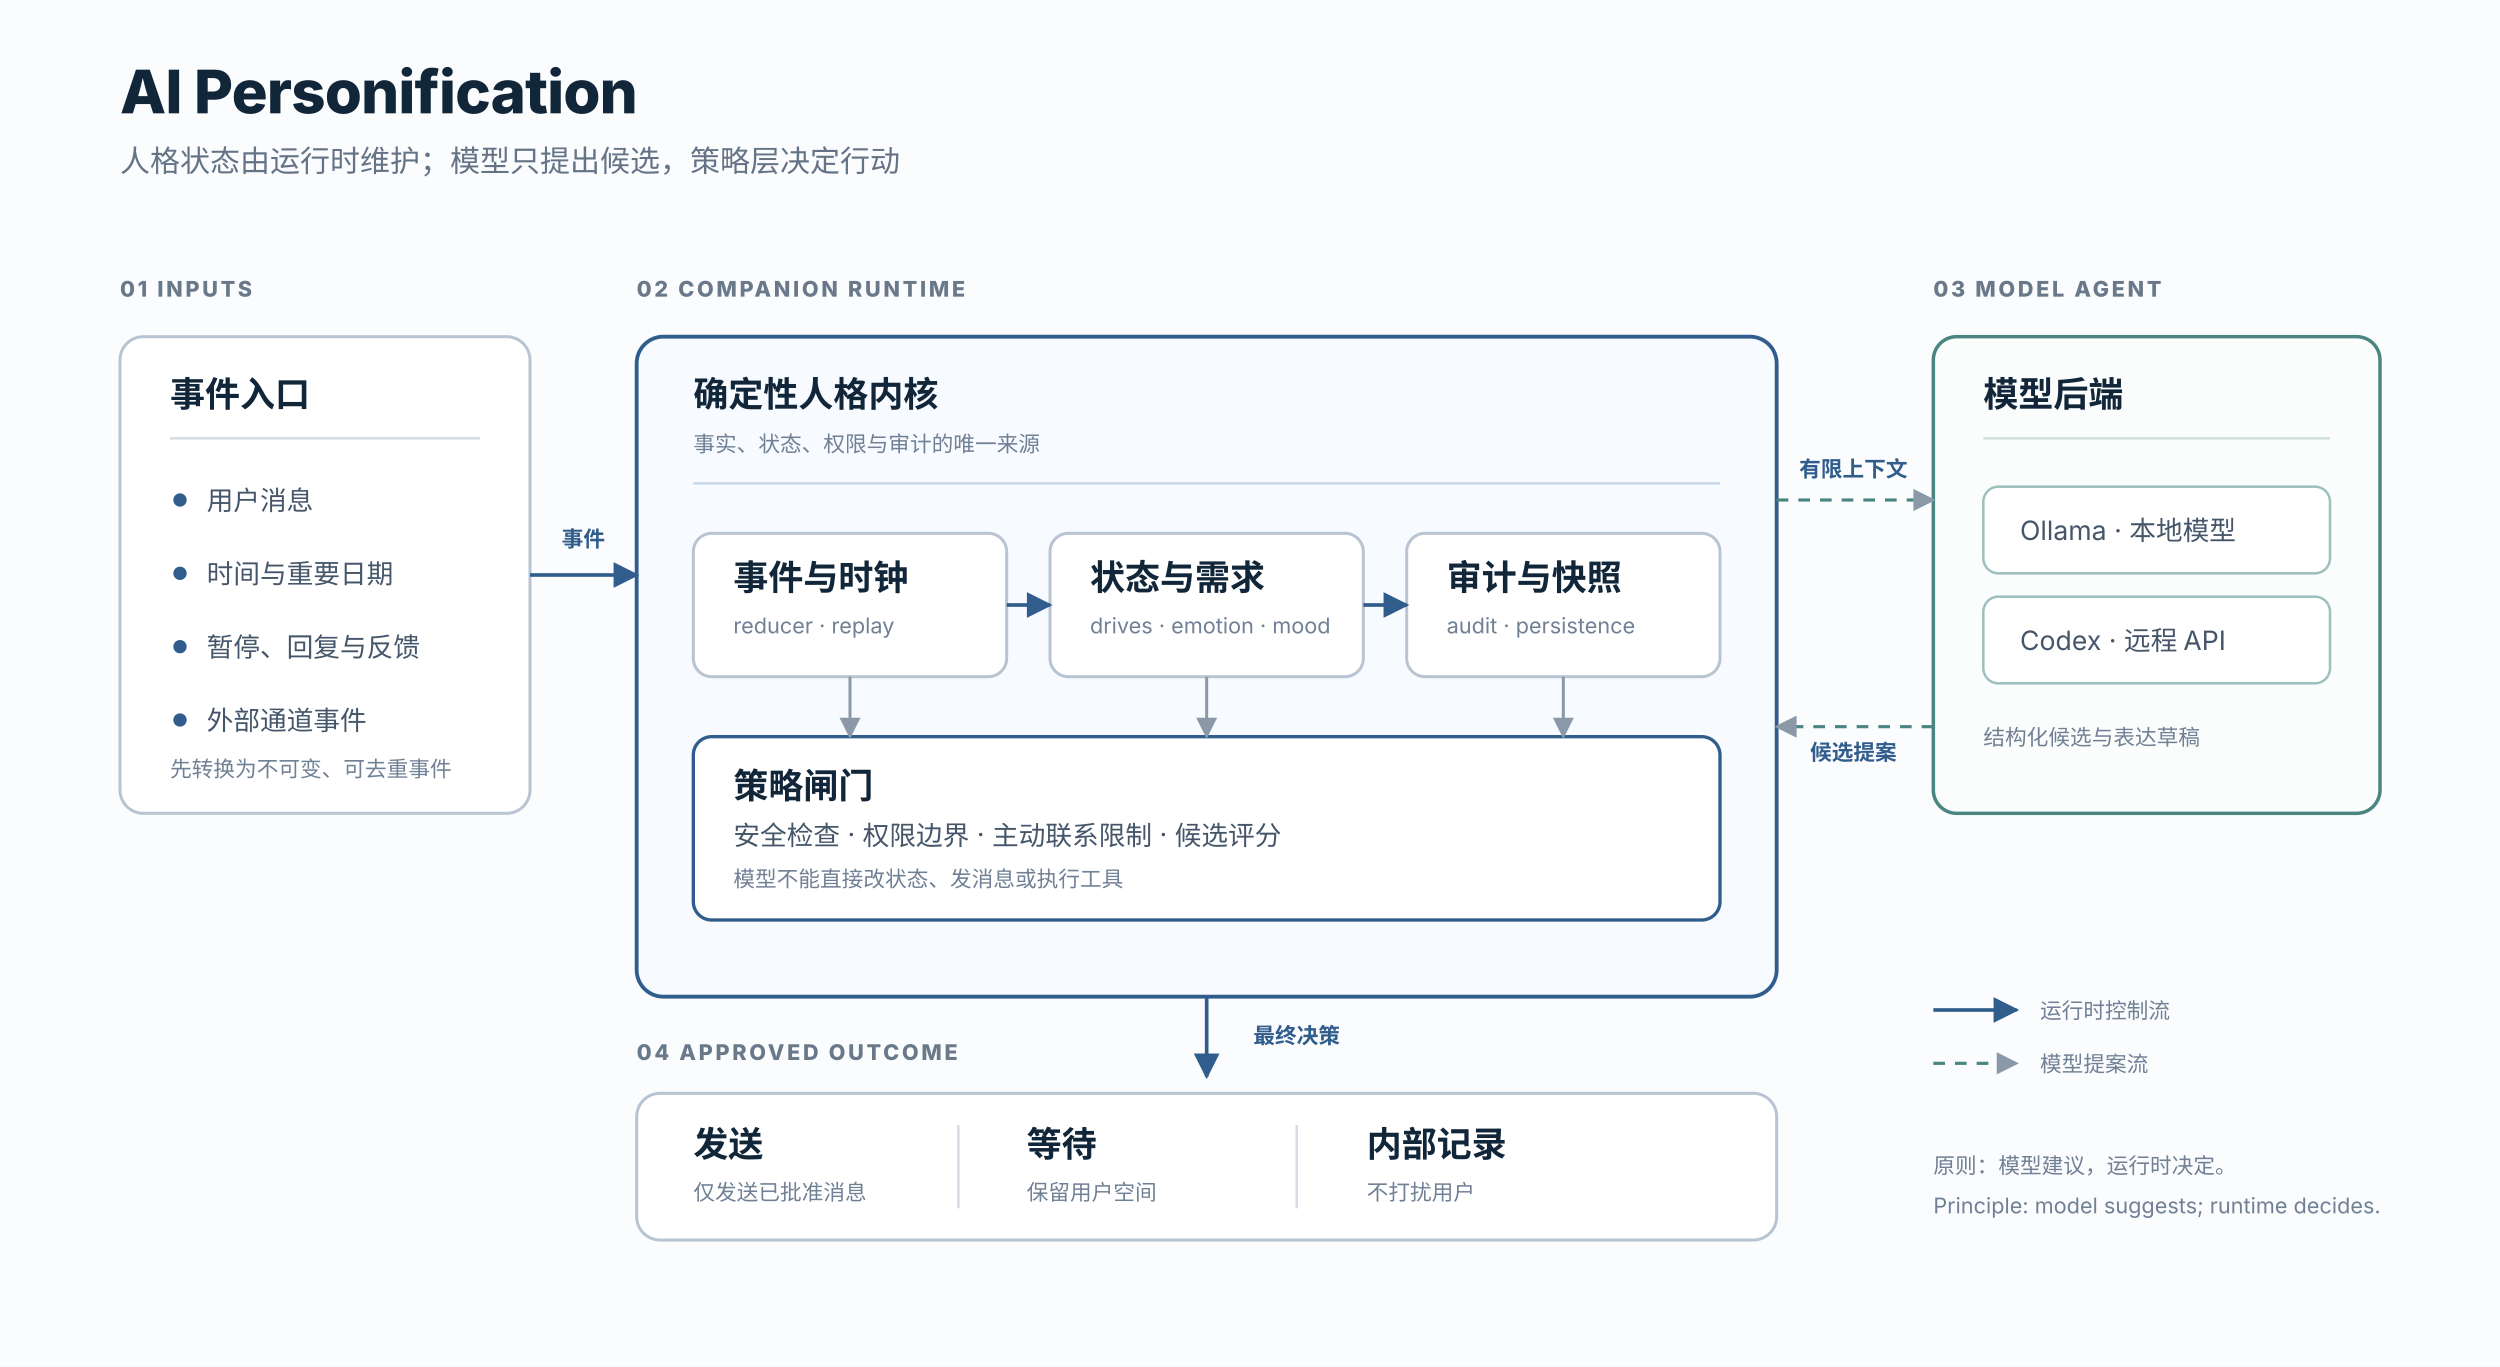
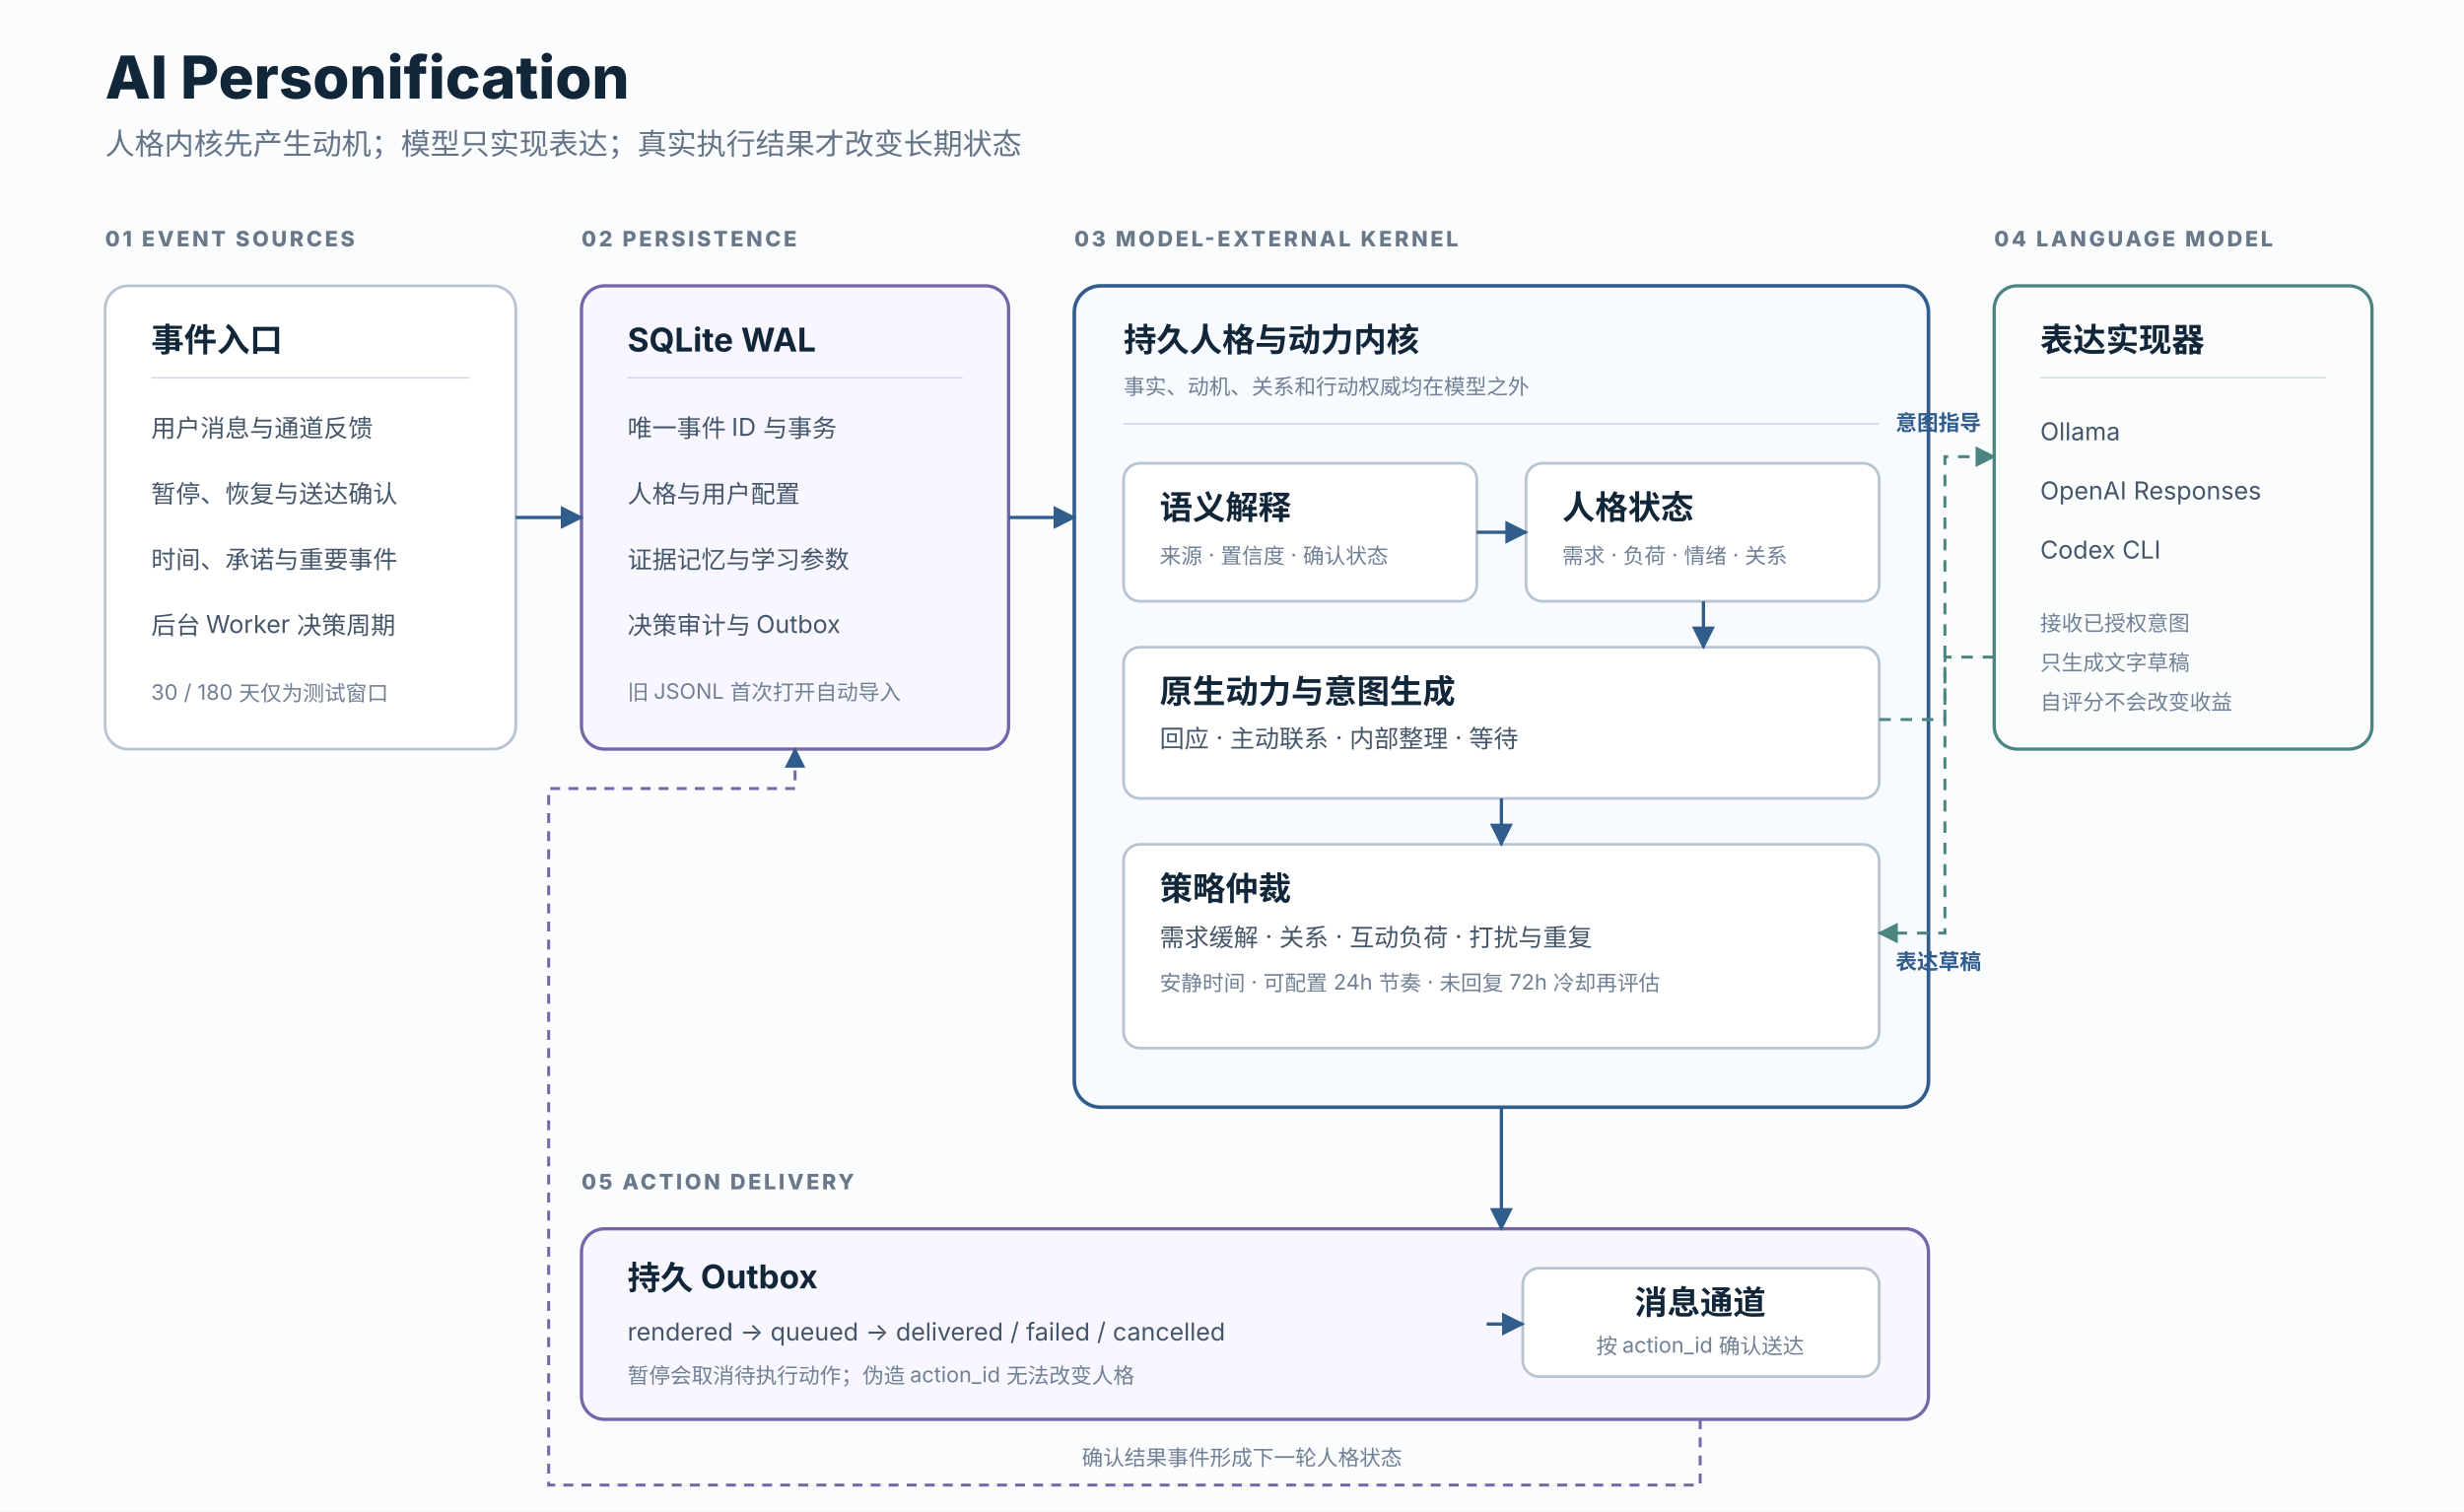
- <svg xmlns="http://www.w3.org/2000/svg" width="1500" height="820" viewBox="0 0 1500 820" role="img" aria-labelledby="title desc">
+ <svg xmlns="http://www.w3.org/2000/svg" width="1500" height="920" viewBox="0 0 1500 920" role="img" aria-labelledby="title desc">
  <defs>
-     <marker id="arrow" viewBox="0 0 10 10" refX="9" refY="5" markerWidth="7" markerHeight="7" orient="auto-start-reverse">
-       <path d="M 0 0 L 10 5 L 0 10 z" fill="#315d8c" />
+     <marker id="arrow" viewBox="0 0 10 10" refX="9" refY="5" markerWidth="7" markerHeight="7" orient="auto">
+       <path d="M0 0L10 5L0 10z" fill="#315d8c" />
    </marker>
-     <marker id="arrow-muted" viewBox="0 0 10 10" refX="9" refY="5" markerWidth="7" markerHeight="7" orient="auto-start-reverse">
-       <path d="M 0 0 L 10 5 L 0 10 z" fill="#8a98a8" />
+     <marker id="arrow2" viewBox="0 0 10 10" refX="9" refY="5" markerWidth="7" markerHeight="7" orient="auto">
+       <path d="M0 0L10 5L0 10z" fill="#4b8582" />
    </marker>
    <style>
-       .font { font-family: Inter, Arial, "Noto Sans CJK SC", "Microsoft YaHei", sans-serif; }
-       .title { font-size: 36px; font-weight: 760; letter-spacing: -0.5px; fill: #12263a; }
-       .subtitle { font-size: 18px; fill: #647386; }
-       .section { font-size: 13px; font-weight: 760; letter-spacing: 1.6px; fill: #6a798a; }
-       .heading { font-size: 21px; font-weight: 720; fill: #12263a; }
-       .body { font-size: 16px; fill: #45566a; }
-       .small { font-size: 13px; fill: #708095; }
-       .label { font-size: 13px; font-weight: 680; fill: #315d8c; }
-       .box { fill: #ffffff; stroke: #b8c4d1; stroke-width: 1.8; }
-       .runtime { fill: #f7faff; stroke: #315d8c; stroke-width: 2.3; }
-       .model { fill: #fbfdfd; stroke: #4b8582; stroke-width: 2.1; }
-       .accent { stroke: #315d8c; stroke-width: 2.2; fill: none; }
-       .muted-line { stroke: #8a98a8; stroke-width: 1.8; fill: none; }
-       .model-line { stroke: #4b8582; stroke-width: 1.9; fill: none; stroke-dasharray: 7 6; }
+       .font{font-family:Inter,Arial,"Noto Sans CJK SC","Microsoft YaHei",sans-serif}.title{font-size:36px;font-weight:760;fill:#12263a}.subtitle{font-size:18px;fill:#647386}.section{font-size:13px;font-weight:760;letter-spacing:1.6px;fill:#6a798a}.heading{font-size:20px;font-weight:720;fill:#12263a}.body{font-size:15px;fill:#45566a}.small{font-size:13px;fill:#708095}.label{font-size:13px;font-weight:680;fill:#315d8c}.box{fill:#fff;stroke:#b8c4d1;stroke-width:1.7}.runtime{fill:#f7faff;stroke:#315d8c;stroke-width:2.2}.model{fill:#fbfdfd;stroke:#4b8582;stroke-width:2}.persist{fill:#f8f7ff;stroke:#7665a8;stroke-width:2}.flow{stroke:#315d8c;stroke-width:2;fill:none;marker-end:url(#arrow)}.model-flow{stroke:#4b8582;stroke-width:1.8;fill:none;stroke-dasharray:7 6;marker-end:url(#arrow2)}.feedback{stroke:#7665a8;stroke-width:1.8;fill:none;stroke-dasharray:6 5;marker-end:url(#arrow)}
    </style>
  </defs>
-   <rect width="1500" height="820" fill="#fbfcfe" />
+   <rect width="1500" height="920" fill="#fbfcfe" />
  <g class="font">
-     <text x="72" y="68" class="title">AI Personification</text>
-     <text x="72" y="103" class="subtitle">人格状态由运行时维护；模型只提出候选，策略层决定行动</text>
-     <text x="72" y="178" class="section">01  INPUTS</text>
-     <rect x="72" y="202" width="246" height="286" rx="14" class="box" />
-     <text x="102" y="244" class="heading">事件入口</text>
-     <line x1="102" y1="263" x2="288" y2="263" stroke="#d4dce5" stroke-width="1.5" />
-     <circle cx="108" cy="300" r="4" fill="#315d8c" />
-     <text x="124" y="306" class="body">用户消息</text>
-     <circle cx="108" cy="344" r="4" fill="#315d8c" />
-     <text x="124" y="350" class="body">时间与重要日期</text>
-     <circle cx="108" cy="388" r="4" fill="#315d8c" />
-     <text x="124" y="394" class="body">暂停、回复与反馈</text>
-     <circle cx="108" cy="432" r="4" fill="#315d8c" />
-     <text x="124" y="438" class="body">外部通道事件</text>
-     <text x="102" y="466" class="small">先转换为不可变、可去重事件</text>
-     <text x="382" y="178" class="section">02  COMPANION RUNTIME</text>
-     <rect x="382" y="202" width="684" height="396" rx="16" class="runtime" />
-     <text x="416" y="244" class="heading">确定性人格内核</text>
-     <text x="416" y="271" class="small">事实、状态、权限与审计的唯一来源</text>
-     <line x1="416" y1="290" x2="1032" y2="290" stroke="#c9d8e8" stroke-width="1.5" />
-     <rect x="416" y="320" width="188" height="86" rx="11" class="box" />
-     <text x="440" y="354" class="heading">事件与时钟</text>
-     <text x="440" y="380" class="small">reducer · replay</text>
-     <rect x="630" y="320" width="188" height="86" rx="11" class="box" />
-     <text x="654" y="354" class="heading">状态与需求</text>
-     <text x="654" y="380" class="small">drives · emotion · mood</text>
-     <rect x="844" y="320" width="188" height="86" rx="11" class="box" />
-     <text x="868" y="354" class="heading">审计与快照</text>
-     <text x="868" y="380" class="small">audit · persistence</text>
-     <path d="M604 363 H630" class="accent" marker-end="url(#arrow)" />
-     <path d="M818 363 H844" class="accent" marker-end="url(#arrow)" />
-     <rect x="416" y="442" width="616" height="110" rx="11" fill="#ffffff" stroke="#315d8c" stroke-width="2" />
-     <text x="440" y="479" class="heading">策略闸门</text>
-     <text x="440" y="507" class="body">安全检查 · 权限边界 · 主动联系限制 · 候选评分</text>
-     <text x="440" y="532" class="small">模型不能直接改状态、发消息或执行工具</text>
-     <path d="M510 406 V442" class="muted-line" marker-end="url(#arrow-muted)" />
-     <path d="M724 406 V442" class="muted-line" marker-end="url(#arrow-muted)" />
-     <path d="M938 406 V442" class="muted-line" marker-end="url(#arrow-muted)" />
-     <text x="1160" y="178" class="section">03  MODEL AGENT</text>
-     <rect x="1160" y="202" width="268" height="286" rx="14" class="model" />
-     <text x="1190" y="244" class="heading">模型后端</text>
-     <line x1="1190" y1="263" x2="1398" y2="263" stroke="#cfe0df" stroke-width="1.5" />
-     <rect x="1190" y="292" width="208" height="52" rx="9" fill="#ffffff" stroke="#9bc0bd" stroke-width="1.5" />
-     <text x="1212" y="324" class="body">Ollama · 本地模型</text>
-     <rect x="1190" y="358" width="208" height="52" rx="9" fill="#ffffff" stroke="#9bc0bd" stroke-width="1.5" />
-     <text x="1212" y="390" class="body">Codex · 远程 API</text>
-     <text x="1190" y="447" class="small">结构化候选与表达草稿</text>
-     <path d="M318 345 H382" class="accent" marker-end="url(#arrow)" />
-     <text x="350" y="328" text-anchor="middle" class="label">事件</text>
-     <path d="M1066 300 H1120 V300 H1160" class="model-line" marker-end="url(#arrow-muted)" />
-     <text x="1112" y="286" text-anchor="middle" class="label">有限上下文</text>
-     <path d="M1160 436 H1120 V436 H1066" class="model-line" marker-end="url(#arrow-muted)" />
-     <text x="1112" y="456" text-anchor="middle" class="label">候选提案</text>
-     <path d="M724 598 V646" class="accent" marker-end="url(#arrow)" />
-     <text x="752" y="626" class="label">最终决策</text>
-     <text x="382" y="636" class="section">04  APPROVED OUTCOME</text>
-     <rect x="382" y="656" width="684" height="88" rx="14" class="box" />
-     <text x="416" y="694" class="heading">发送</text>
-     <text x="416" y="720" class="small">仅发送已批准消息</text>
-     <line x1="575" y1="675" x2="575" y2="725" stroke="#d4dce5" stroke-width="1.5" />
-     <text x="616" y="694" class="heading">等待</text>
-     <text x="616" y="720" class="small">保留用户空间</text>
-     <line x1="778" y1="675" x2="778" y2="725" stroke="#d4dce5" stroke-width="1.5" />
-     <text x="820" y="694" class="heading">内部记录</text>
-     <text x="820" y="720" class="small">不打扰用户</text>
-     <line x1="1160" y1="606" x2="1210" y2="606" class="accent" marker-end="url(#arrow)" />
-     <text x="1224" y="611" class="small">运行时控制流</text>
-     <line x1="1160" y1="638" x2="1210" y2="638" class="model-line" marker-end="url(#arrow-muted)" />
-     <text x="1224" y="643" class="small">模型提案流</text>
-     <text x="1160" y="704" class="small">原则：模型建议，运行时决定。</text>
-     <text x="1160" y="728" class="small">Principle: model suggests; runtime decides.</text>
+     <text x="64" y="60" class="title">AI Personification</text>
+     <text x="64" y="94" class="subtitle">人格内核先产生动机；模型只实现表达；真实执行结果才改变长期状态</text>
+     <text x="64" y="150" class="section">01  EVENT SOURCES</text>
+     <rect x="64" y="174" width="250" height="282" rx="14" class="box" />
+     <text x="92" y="214" class="heading">事件入口</text>
+     <line x1="92" y1="230" x2="286" y2="230" stroke="#d4dce5" />
+     <text x="92" y="266" class="body">用户消息与通道反馈</text>
+     <text x="92" y="306" class="body">暂停、恢复与送达确认</text>
+     <text x="92" y="346" class="body">时间、承诺与重要事件</text>
+     <text x="92" y="386" class="body">后台 Worker 决策周期</text>
+     <text x="92" y="426" class="small">30 / 180 天仅为测试窗口</text>
+     <text x="354" y="150" class="section">02  PERSISTENCE</text>
+     <rect x="354" y="174" width="260" height="282" rx="14" class="persist" />
+     <text x="382" y="214" class="heading">SQLite WAL</text>
+     <line x1="382" y1="230" x2="586" y2="230" stroke="#d8d2eb" />
+     <text x="382" y="266" class="body">唯一事件 ID 与事务</text>
+     <text x="382" y="306" class="body">人格与用户配置</text>
+     <text x="382" y="346" class="body">证据记忆与学习参数</text>
+     <text x="382" y="386" class="body">决策审计与 Outbox</text>
+     <text x="382" y="426" class="small">旧 JSONL 首次打开自动导入</text>
+     <text x="654" y="150" class="section">03  MODEL-EXTERNAL KERNEL</text>
+     <rect x="654" y="174" width="520" height="500" rx="16" class="runtime" />
+     <text x="684" y="214" class="heading">持久人格与动力内核</text>
+     <text x="684" y="240" class="small">事实、动机、关系和行动权威均在模型之外</text>
+     <line x1="684" y1="258" x2="1144" y2="258" stroke="#c9d8e8" />
+     <rect x="684" y="282" width="215" height="84" rx="10" class="box" />
+     <text x="706" y="316" class="heading">语义解释</text>
+     <text x="706" y="343" class="small">来源 · 置信度 · 确认状态</text>
+     <rect x="929" y="282" width="215" height="84" rx="10" class="box" />
+     <text x="951" y="316" class="heading">人格状态</text>
+     <text x="951" y="343" class="small">需求 · 负荷 · 情绪 · 关系</text>
+     <path d="M899 324H929" class="flow" />
+     <rect x="684" y="394" width="460" height="92" rx="10" class="box" />
+     <text x="706" y="428" class="heading">原生动力与意图生成</text>
+     <text x="706" y="455" class="body">回应 · 主动联系 · 内部整理 · 等待</text>
+     <path d="M1037 366V394" class="flow" />
+     <rect x="684" y="514" width="460" height="124" rx="10" class="box" />
+     <text x="706" y="548" class="heading">策略仲裁</text>
+     <text x="706" y="576" class="body">需求缓解 · 关系 · 互动负荷 · 打扰与重复</text>
+     <text x="706" y="603" class="small">安静时间 · 可配置 24h 节奏 · 未回复 72h 冷却再评估</text>
+     <path d="M914 486V514" class="flow" />
+     <text x="1214" y="150" class="section">04  LANGUAGE MODEL</text>
+     <rect x="1214" y="174" width="230" height="282" rx="14" class="model" />
+     <text x="1242" y="214" class="heading">表达实现器</text>
+     <line x1="1242" y1="230" x2="1416" y2="230" stroke="#cfe0df" />
+     <text x="1242" y="268" class="body">Ollama</text>
+     <text x="1242" y="304" class="body">OpenAI Responses</text>
+     <text x="1242" y="340" class="body">Codex CLI</text>
+     <text x="1242" y="384" class="small">接收已授权意图</text>
+     <text x="1242" y="408" class="small">只生成文字草稿</text>
+     <text x="1242" y="432" class="small">自评分不会改变收益</text>
+     <path d="M1144 438H1184V278H1214" class="model-flow" />
+     <text x="1180" y="262" text-anchor="middle" class="label">意图指导</text>
+     <path d="M1214 400H1184V568H1144" class="model-flow" />
+     <text x="1180" y="590" text-anchor="middle" class="label">表达草稿</text>
+     <path d="M314 315H354" class="flow" />
+     <path d="M614 315H654" class="flow" />
+     <text x="354" y="724" class="section">05  ACTION DELIVERY</text>
+     <rect x="354" y="748" width="820" height="116" rx="14" class="persist" />
+     <text x="382" y="785" class="heading">持久 Outbox</text>
+     <text x="382" y="816" class="body">rendered → queued → delivered / failed / cancelled</text>
+     <text x="382" y="842" class="small">暂停会取消待执行动作；伪造 action_id 无法改变人格</text>
+     <rect x="927" y="772" width="217" height="66" rx="10" class="box" />
+     <text x="1035" y="800" text-anchor="middle" class="heading">消息通道</text>
+     <text x="1035" y="824" text-anchor="middle" class="small">按 action_id 确认送达</text>
+     <path d="M914 674V748" class="flow" />
+     <path d="M905 806H927" class="flow" />
+     <path d="M1035 864V904H334V480H484V456" class="feedback" />
+     <text x="756" y="892" text-anchor="middle" class="small">确认结果事件形成下一轮人格状态</text>
  </g>
</svg>
